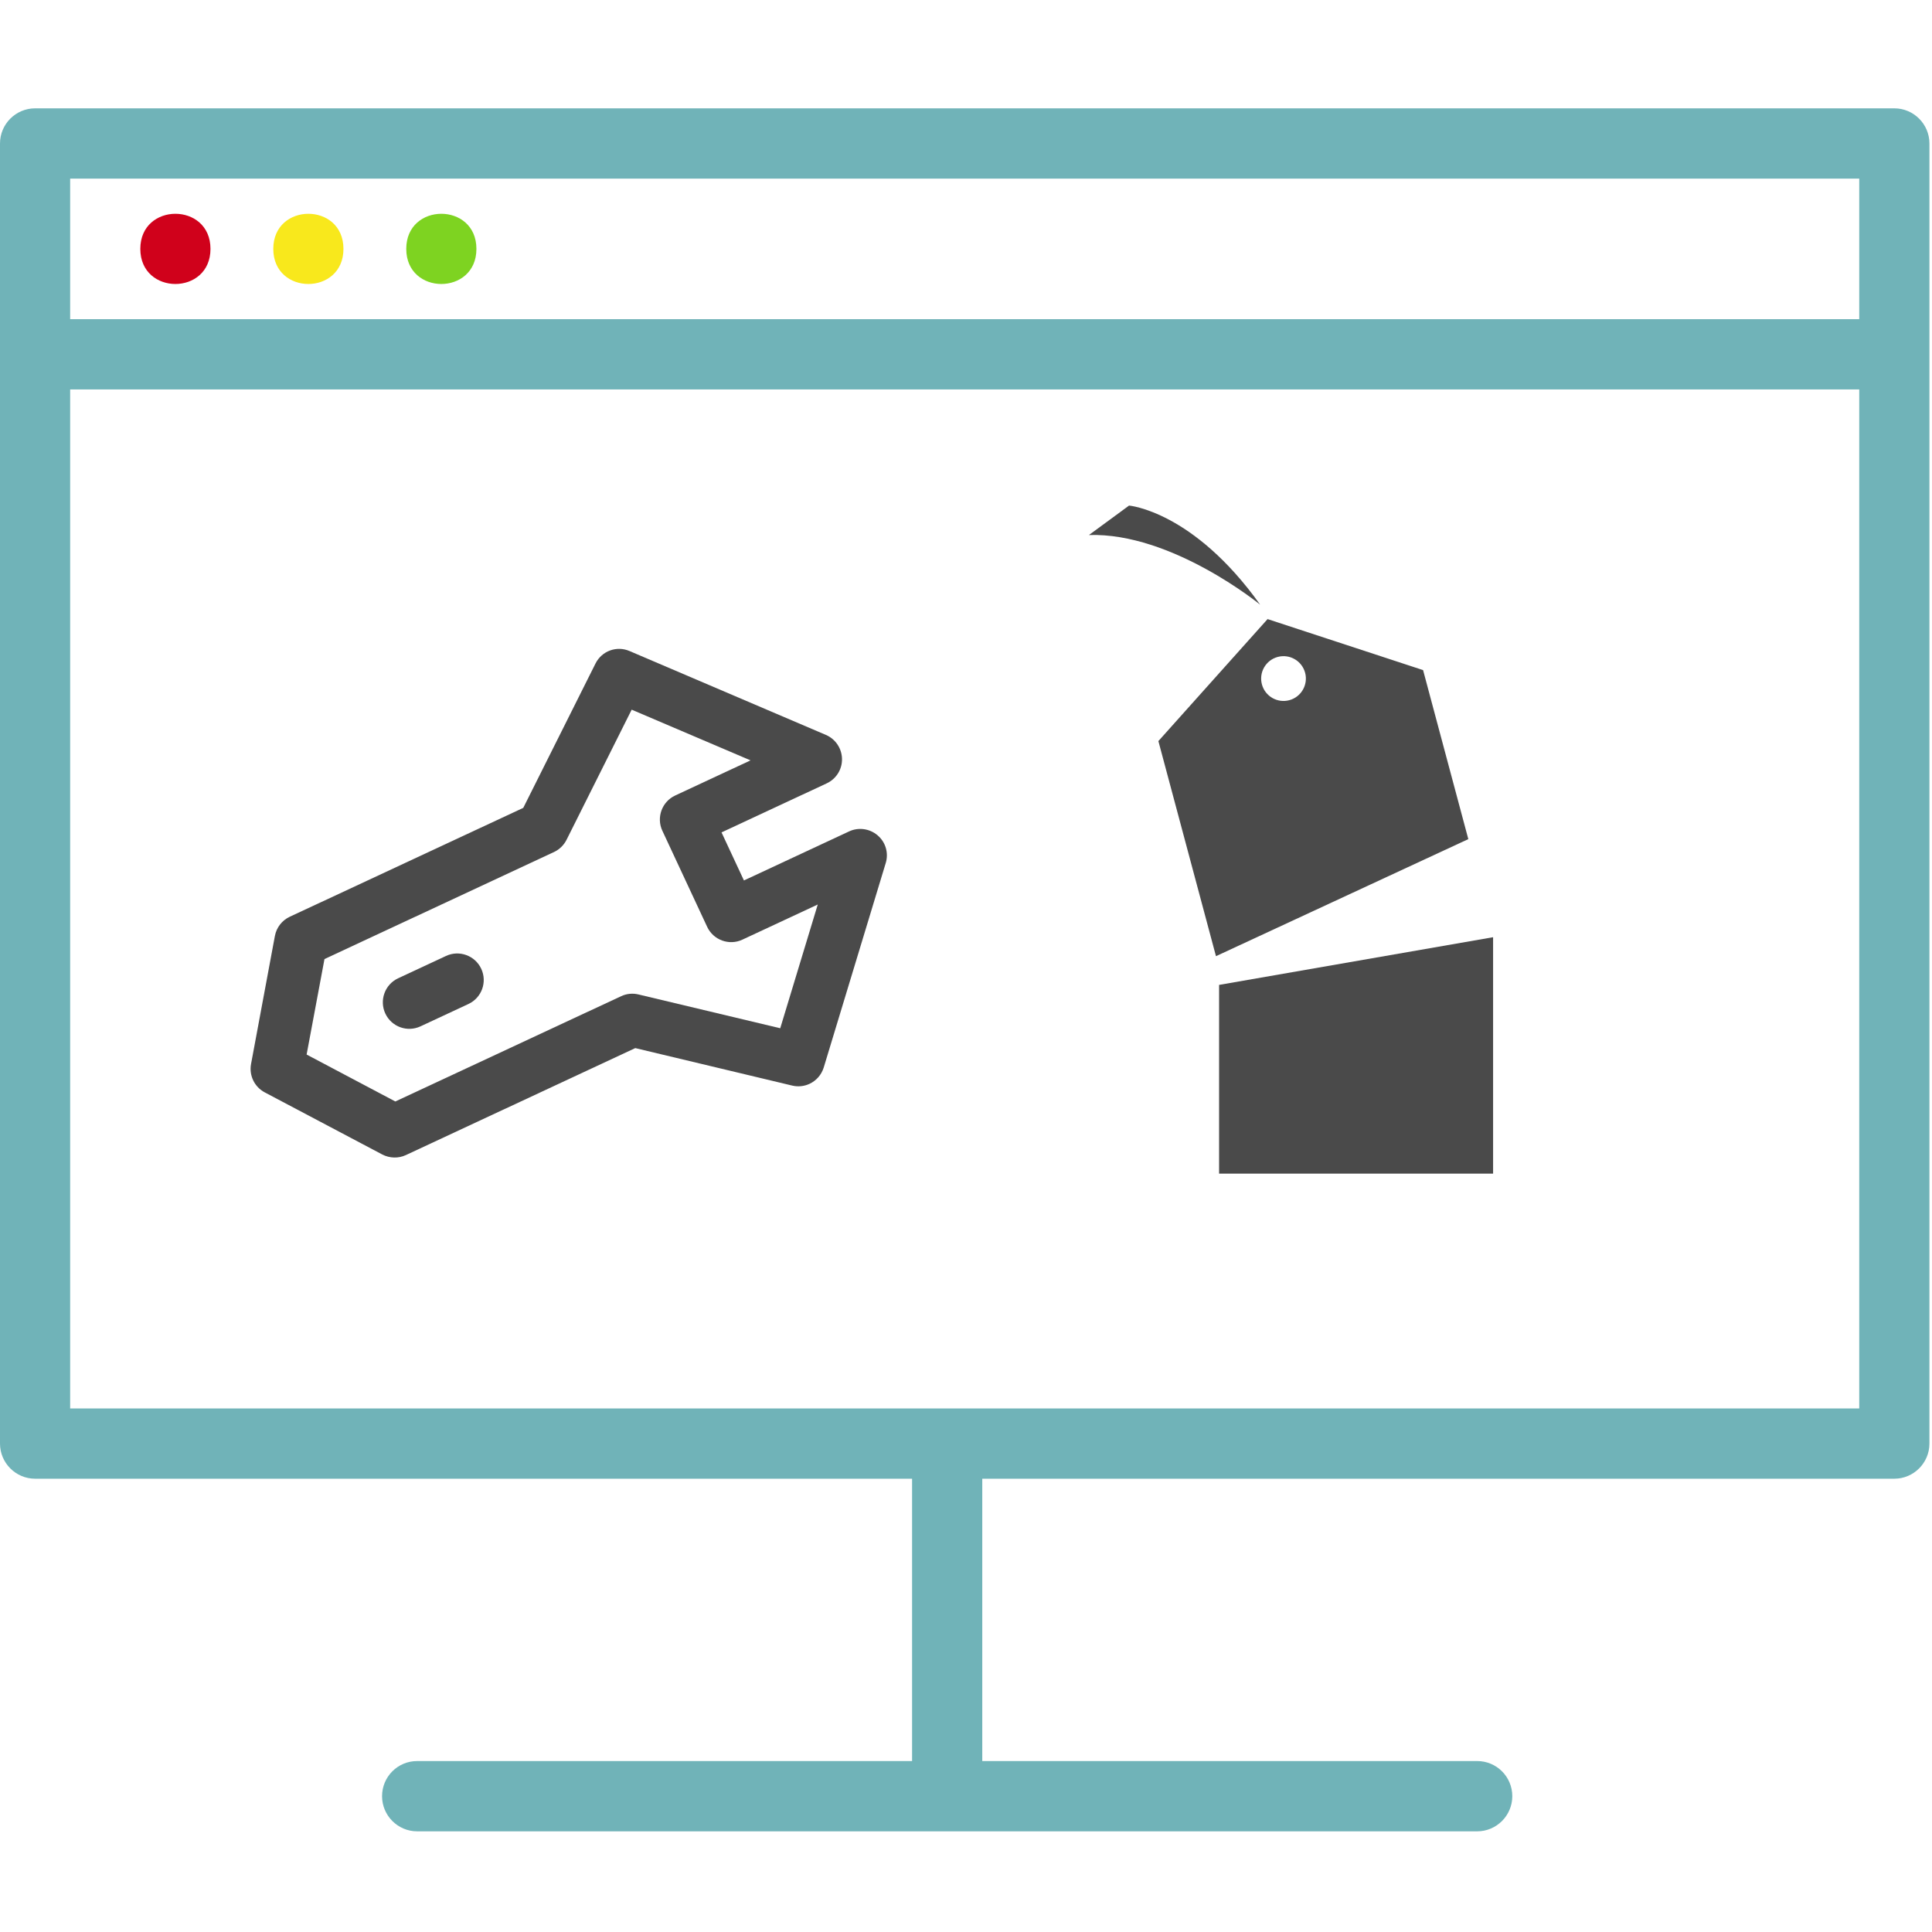
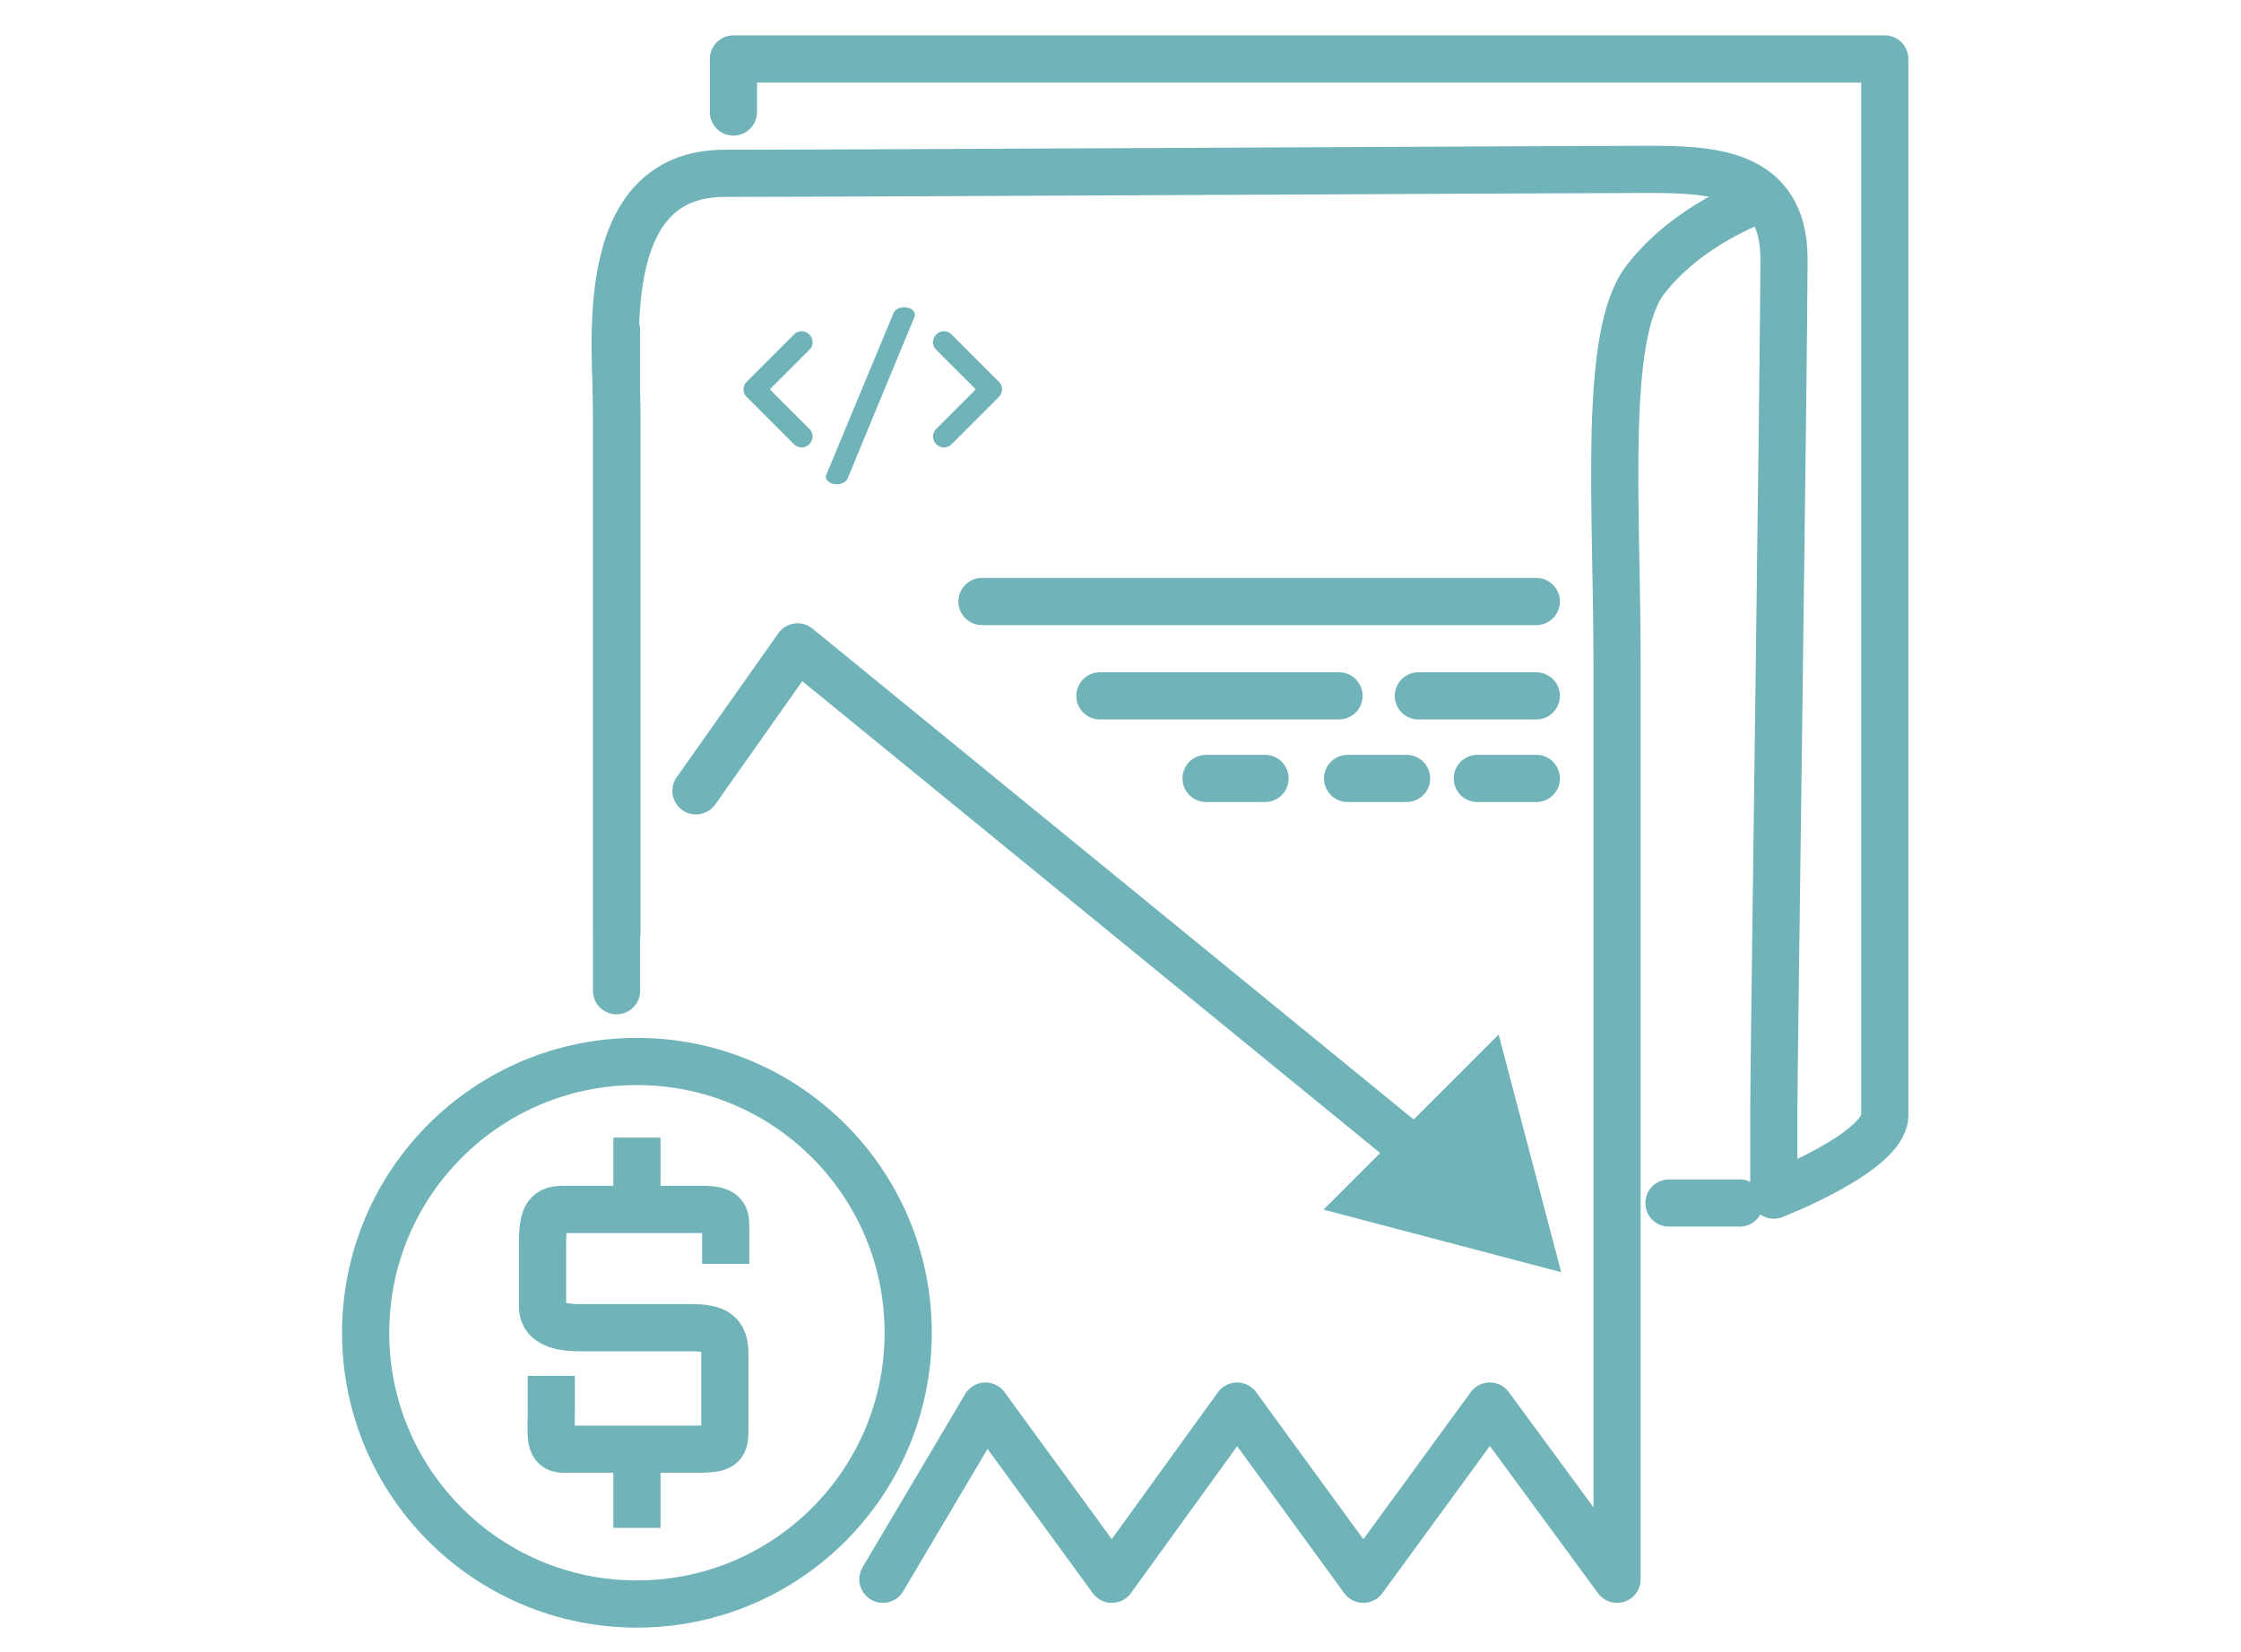
- <svg xmlns="http://www.w3.org/2000/svg" width="214px" height="214px" viewBox="0 0 214 214" version="1.1">
+ <svg xmlns="http://www.w3.org/2000/svg" width="190px" height="140px" viewBox="0 0 190 140" version="1.1">
  <defs />
  <g id="Page-1" stroke="none" stroke-width="1" fill="none" fill-rule="evenodd">
-     <g id="Home-Page-&gt;-Reduce-Development-Costs" fill-rule="nonzero">
-       <g id="Group-2" transform="translate(0, 12)">
-         <g id="np_maintenance_338635_70B3B8">
-           <g id="Group">
-             <path d="M96.025,88.976 C97.181,88.976 98.234,88.299 98.704,87.232 C99.173,86.177 98.979,84.939 98.211,84.079 L82.422,66.463 C81.392,65.304 79.64,65.155 78.426,66.119 L64.412,77.232 L35.868,77.232 C34.929,77.232 34.036,77.691 33.486,78.459 L25.094,90.203 C24.349,91.247 24.361,92.657 25.14,93.689 L34.036,105.433 C34.597,106.156 35.456,106.592 36.372,106.592 L64.412,106.592 L78.415,117.705 C78.953,118.129 79.594,118.336 80.235,118.336 C81.037,118.336 81.838,118.003 82.422,117.361 L98.211,99.745 C98.99,98.885 99.185,97.646 98.704,96.591 C98.223,95.525 97.169,94.848 96.025,94.848 L83.167,94.848 L83.167,88.976 L96.025,88.976 Z M80.235,100.719 L89.452,100.719 L79.892,111.385 L67.251,101.362 C66.736,100.949 66.095,100.719 65.431,100.719 L37.826,100.719 L31.116,91.854 L37.379,83.104 L65.431,83.104 C66.095,83.104 66.736,82.874 67.251,82.473 L79.892,72.449 L89.452,83.103 L80.235,83.103 C78.621,83.103 77.304,84.422 77.304,86.039 L77.304,97.783 C77.304,99.4 78.621,100.719 80.235,100.719 L80.235,100.719 Z" id="Shape" fill="#4A4A4A" transform="translate(61.75506, 91.91) rotate(-25) translate(-61.75506, -91.91) " />
-             <path d="M50.923,94.849 L45.061,94.849 C43.447,94.849 42.13,96.168 42.13,97.785 C42.13,99.414 43.447,100.721 45.061,100.721 L50.923,100.721 C52.538,100.721 53.855,99.414 53.855,97.785 C53.855,96.168 52.538,94.849 50.923,94.849 Z" id="Shape" fill="#4A4A4A" transform="translate(47.99226, 97.78535) rotate(-25) translate(-47.99226, -97.78535) " />
-             <path d="M209.825,0 L3.886,0 C1.746,0 0,1.748 0,3.892 L0,147.899 C0,150.043 1.746,151.791 3.886,151.791 L101.027,151.791 L101.027,183.065 L46.204,183.065 C44.064,183.065 42.319,184.798 42.319,186.957 C42.319,189.1 44.064,190.849 46.204,190.849 L163.625,190.849 C165.765,190.849 167.511,189.1 167.511,186.957 C167.511,184.798 165.765,183.065 163.625,183.065 L108.802,183.065 L108.802,151.791 L209.829,151.791 C211.969,151.791 213.715,150.043 213.715,147.899 L213.715,3.892 C213.715,1.748 211.969,0 209.829,0 L209.825,0 Z M205.94,7.784 L205.94,23.352 L7.771,23.352 L7.771,7.784 L205.94,7.784 Z M7.771,144.007 L7.771,31.137 L205.94,31.137 L205.94,144.007 L7.771,144.007 Z" id="Shape" fill="#70B3B8" />
-             <path d="M23.314,15.568 C23.314,20.753 15.543,20.753 15.543,15.568 C15.543,10.384 23.314,10.384 23.314,15.568" id="Shape" fill="#D0011B" />
-             <path d="M38.043,15.568 C38.043,20.753 30.271,20.753 30.271,15.568 C30.271,10.384 38.043,10.384 38.043,15.568" id="Shape" fill="#F8E81C" />
-             <path d="M52.771,15.568 C52.771,20.753 45,20.753 45,15.568 C45,10.384 52.771,10.384 52.771,15.568" id="Shape" fill="#7ED321" />
+     <g id="Home-Page-&gt;-Reduce-Development-Costs">
+       <g id="np_development_963352_70B3B8" transform="translate(60, 52)">
+         <g id="Group" />
+       </g>
+       <g id="Group-3" transform="translate(31, 5)">
+         <g id="Costs">
+           <path d="M21.301,74.1 L21.301,30.193 C21.301,24.796 19.27,9.695 30.439,9.695 C41.609,9.695 103.116,9.361 108.432,9.361 C113.747,9.361 120.254,9.376 120.254,16.97 C120.254,24.564 119.391,85.329 119.391,88.955 L119.391,96.33 C119.391,96.33 128.798,92.682 128.798,89.563 L128.798,0 L31.183,0 L31.183,4.498" id="Path-23" stroke="#70B3B8" stroke-width="4" stroke-linecap="round" stroke-linejoin="round" />
+           <path d="M116.5,97 L110.5,97" id="Line" stroke="#70B3B8" stroke-width="4" stroke-linecap="round" />
+           <path d="M43.855,128.902 L52.552,114.216 L63.266,128.902 L73.884,114.216 L84.587,128.902 L95.31,114.216 L106.102,128.902 L106.102,51.256 C106.102,37.869 104.888,23.445 108.471,18.749 C112.053,14.053 117.917,12 117.917,12" id="Path-24" stroke="#70B3B8" stroke-width="4" stroke-linecap="round" stroke-linejoin="round" />
+           <polyline id="Path-25" stroke="#70B3B8" stroke-width="4" stroke-linecap="round" stroke-linejoin="round" points="28.006 62.054 36.623 49.848 97.699 99.721" />
+           <polygon id="Triangle-2-Copy" fill="#70B3B8" transform="translate(95, 96.5) rotate(-45) translate(-95, -96.5) " points="95 105.5 84.5 87.5 105.5 87.5" />
+           <path d="M62.254,54 L82.526,54" id="Path-26" stroke="#70B3B8" stroke-width="4" stroke-linecap="round" />
+           <path d="M21.273,22.973 L21.273,79" id="Path-26" stroke="#70B3B8" stroke-width="4" stroke-linecap="round" />
+           <path d="M52.254,46 L99.254,46" id="Path-26-Copy-5" stroke="#70B3B8" stroke-width="4" stroke-linecap="round" />
+           <path d="M89.254,54 L99.254,54" id="Path-26-Copy" stroke="#70B3B8" stroke-width="4" stroke-linecap="round" />
+           <path d="M94.254,61 L99.254,61" id="Path-26-Copy-2" stroke="#70B3B8" stroke-width="4" stroke-linecap="round" />
+           <path d="M83.254,61 L88.254,61" id="Path-26-Copy-3" stroke="#70B3B8" stroke-width="4" stroke-linecap="round" />
+           <path d="M71.254,61 L76.254,61" id="Path-26-Copy-4" stroke="#70B3B8" stroke-width="4" stroke-linecap="round" />
+           <g id="Group" transform="translate(0, 85)" stroke="#70B3B8" stroke-width="4">
+             <circle id="Oval" cx="23" cy="23" r="23" />
+             <g id="Group-2" transform="translate(15, 8)">
+               <g id="Group-4">
+                 <path d="M15.528,9.16 L15.528,5.775 C15.528,4.969 15.158,4.545 13.686,4.545 L1.662,4.545 C0.224,4.545 0,5.353 0,7.496 L0,12.83 C0,13.974 1.055,14.571 3.113,14.571 C5.172,14.571 10.486,14.571 12.594,14.571 C14.702,14.571 15.455,15.057 15.455,16.771 C15.455,18.485 15.455,22.077 15.455,23.361 C15.455,24.644 15.182,24.871 13.022,24.871 L1.78,24.871 C0.516,24.871 0.74,23.776 0.74,21.639 C0.74,19.502 0.74,18.653 0.74,18.653" id="Path-27" stroke-linejoin="round" />
+                 <path d="M8,0.455 L8,1.364" id="Line" stroke-linecap="square" />
+                 <path d="M8,28.636 L8,29.545" id="Line-Copy" stroke-linecap="square" />
+               </g>
+             </g>
          </g>
        </g>
-         <g id="np_discount-tag_115154_70B3B8" transform="translate(120, 44)" fill="#4A4A4A">
-           <g id="Group">
-             <polygon id="Shape" points="15.033 53.094 15.033 74 45.384 74 45.384 47.811" />
-             <path d="M37.629,18.224 L20.404,12.574 L8.31,26.087 L14.689,49.912 L42.64,36.946 L37.629,18.224 Z M22.811,21.558 C21.489,21.911 20.132,21.127 19.776,19.804 C19.423,18.481 20.206,17.122 21.528,16.766 C22.85,16.412 24.207,17.196 24.563,18.519 C24.916,19.843 24.133,21.201 22.811,21.558 Z" id="Shape" />
-             <path d="M19.58,10.975 C19.58,10.975 9.803,2.968 0.616,3.263 L5.06,0 C5.06,0 12.174,0.594 19.58,10.975 L19.58,10.975 Z" id="Shape" />
-           </g>
-         </g>
+         <path d="M49.685,23.362 C49.312,22.99 48.723,22.99 48.382,23.362 C48.01,23.734 48.01,24.323 48.382,24.664 L51.731,28.012 L48.382,31.36 C48.01,31.732 48.01,32.322 48.382,32.662 C48.568,32.848 48.816,32.941 49.033,32.941 C49.251,32.941 49.499,32.848 49.685,32.662 L53.684,28.663 C54.056,28.291 54.056,27.701 53.684,27.361 L49.685,23.362 Z" id="Shape" fill="#70B3B8" fill-rule="nonzero" />
+         <path d="M45.91,21.086 C45.413,20.98 44.887,21.192 44.762,21.532 L39.059,35.251 C38.904,35.591 39.213,35.952 39.71,36.037 C39.803,36.059 39.864,36.059 39.957,36.059 C40.361,36.059 40.733,35.868 40.856,35.591 L46.531,21.872 C46.685,21.532 46.406,21.171 45.91,21.086 L45.91,21.086 Z" id="Shape" fill="#70B3B8" fill-rule="nonzero" />
+         <path d="M37.618,23.362 C37.246,22.99 36.656,22.99 36.315,23.362 L32.316,27.361 C31.944,27.733 31.944,28.322 32.316,28.663 L36.315,32.663 C36.501,32.849 36.749,32.942 36.967,32.942 C37.184,32.942 37.432,32.849 37.618,32.663 C37.99,32.29 37.99,31.701 37.618,31.36 L34.269,28.012 L37.618,24.664 C37.99,24.323 37.99,23.734 37.618,23.362 L37.618,23.362 Z" id="Shape" fill="#70B3B8" fill-rule="nonzero" />
      </g>
    </g>
  </g>
</svg>
